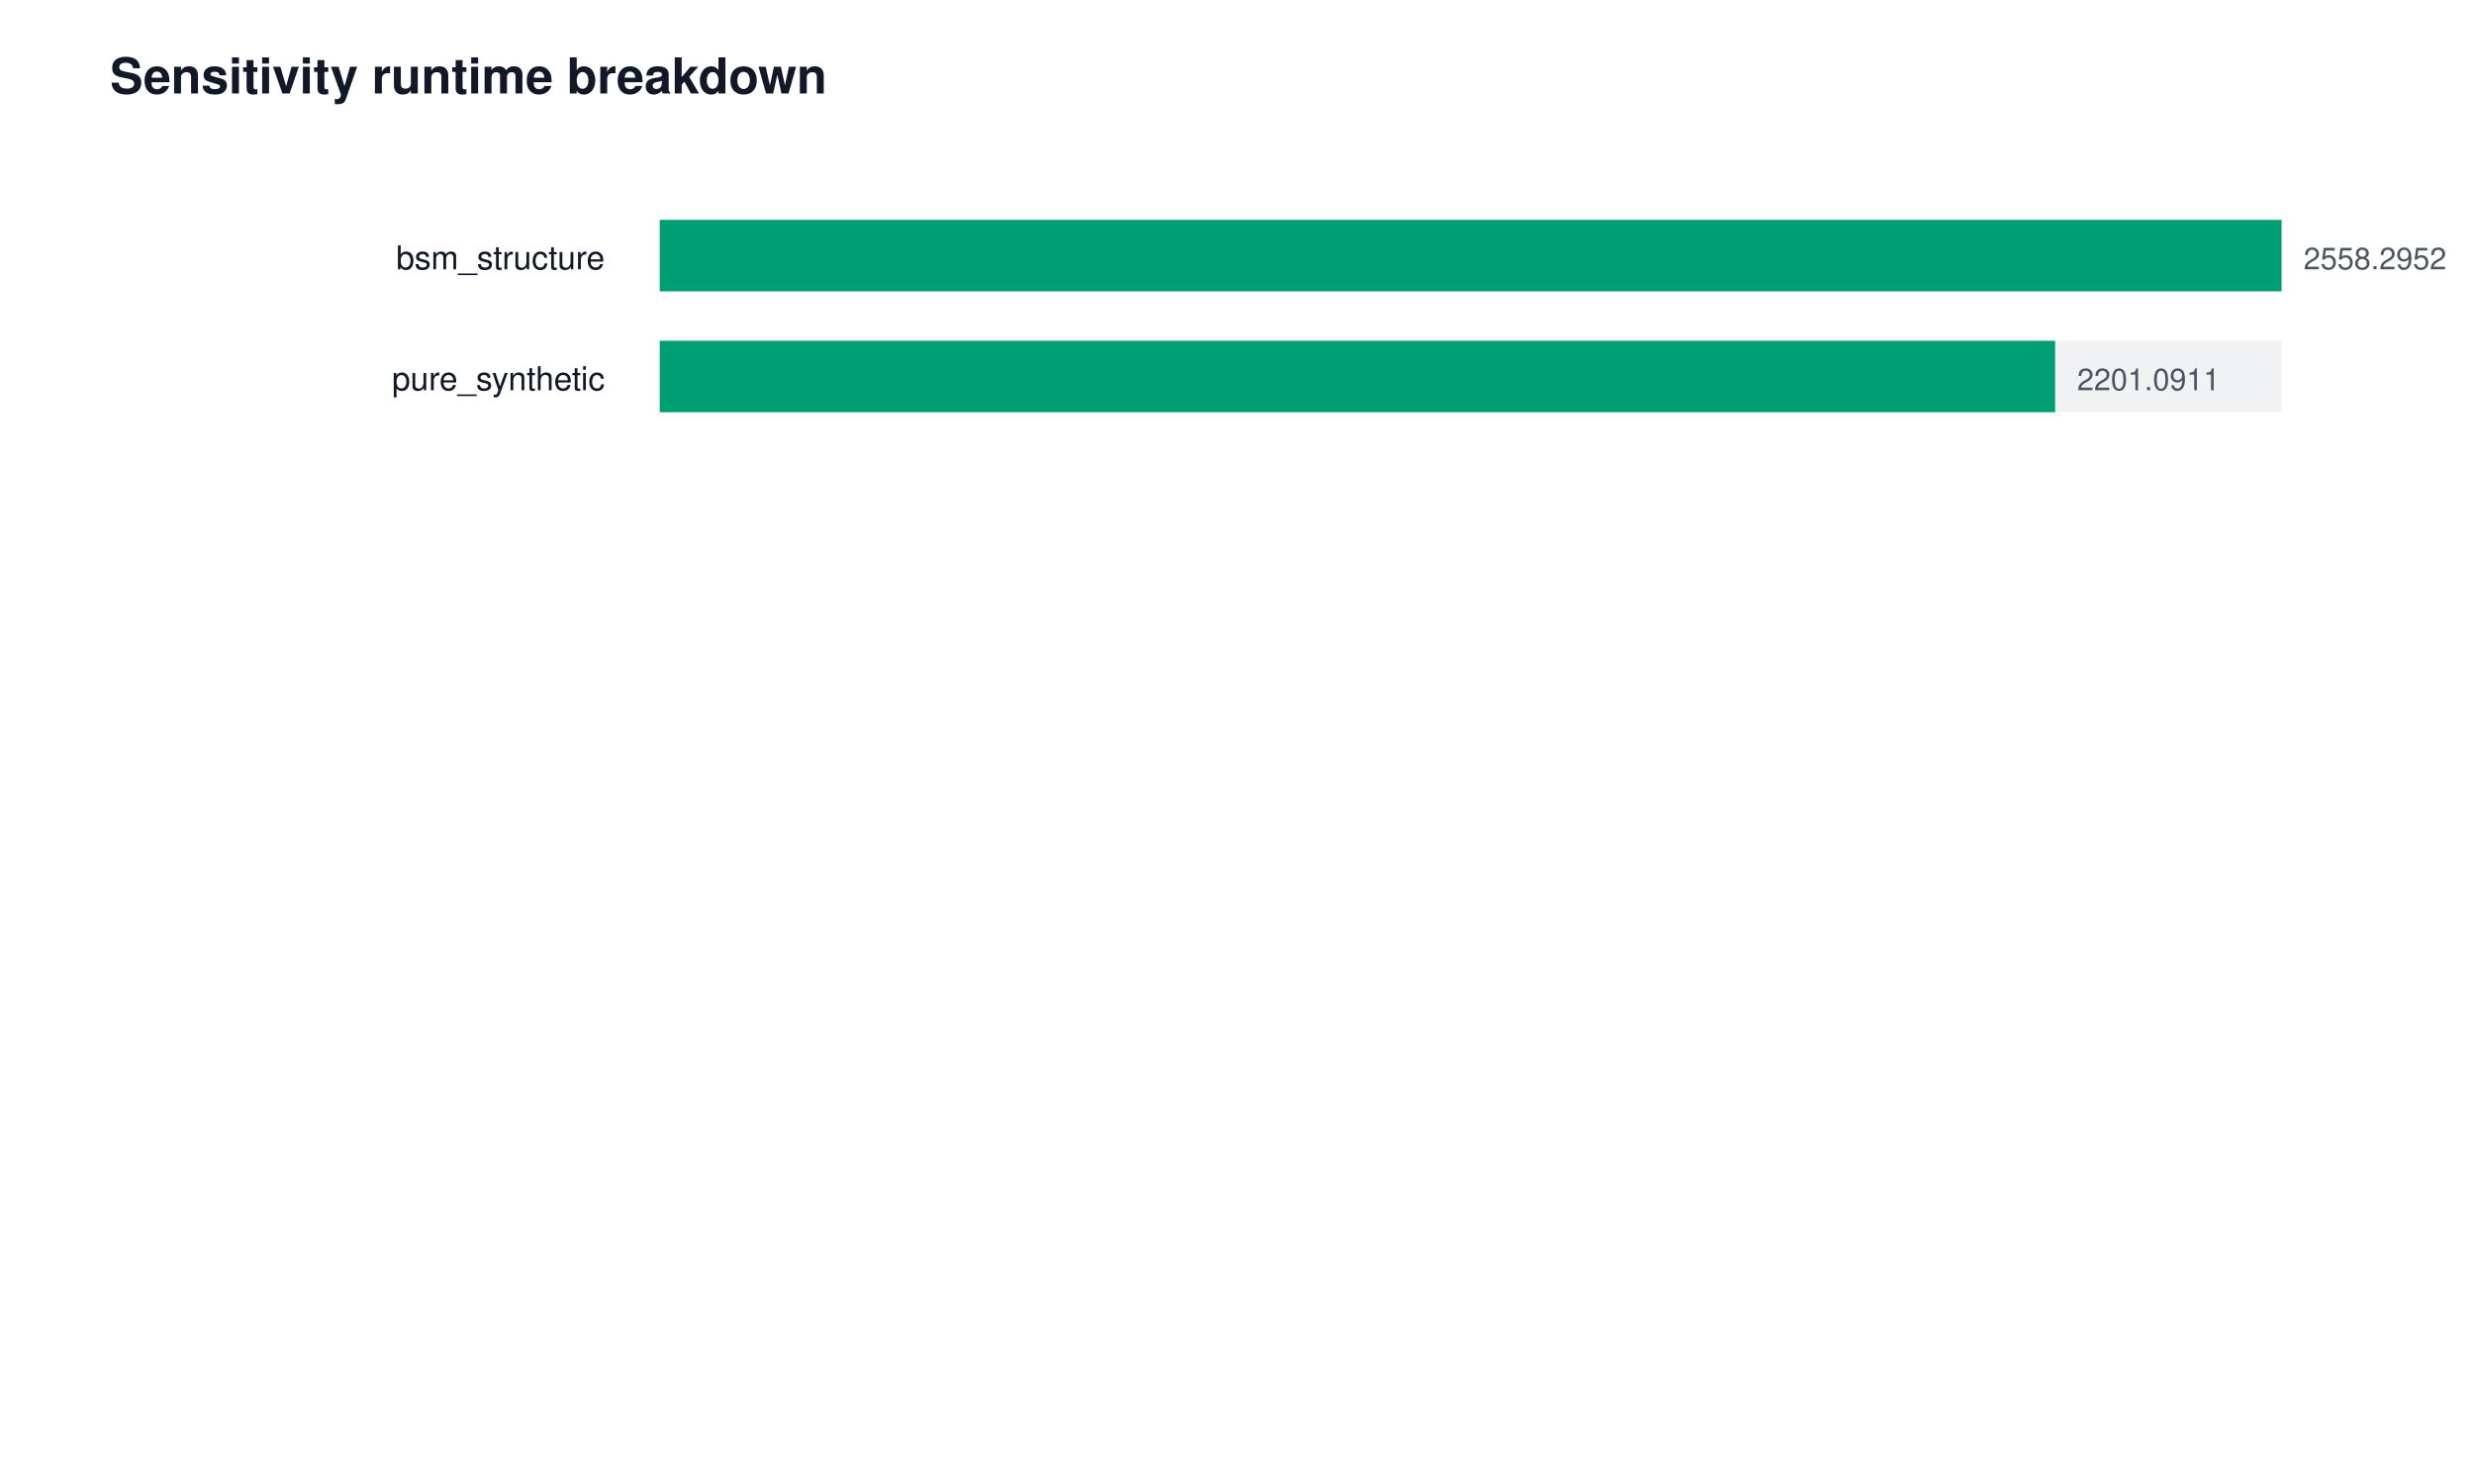
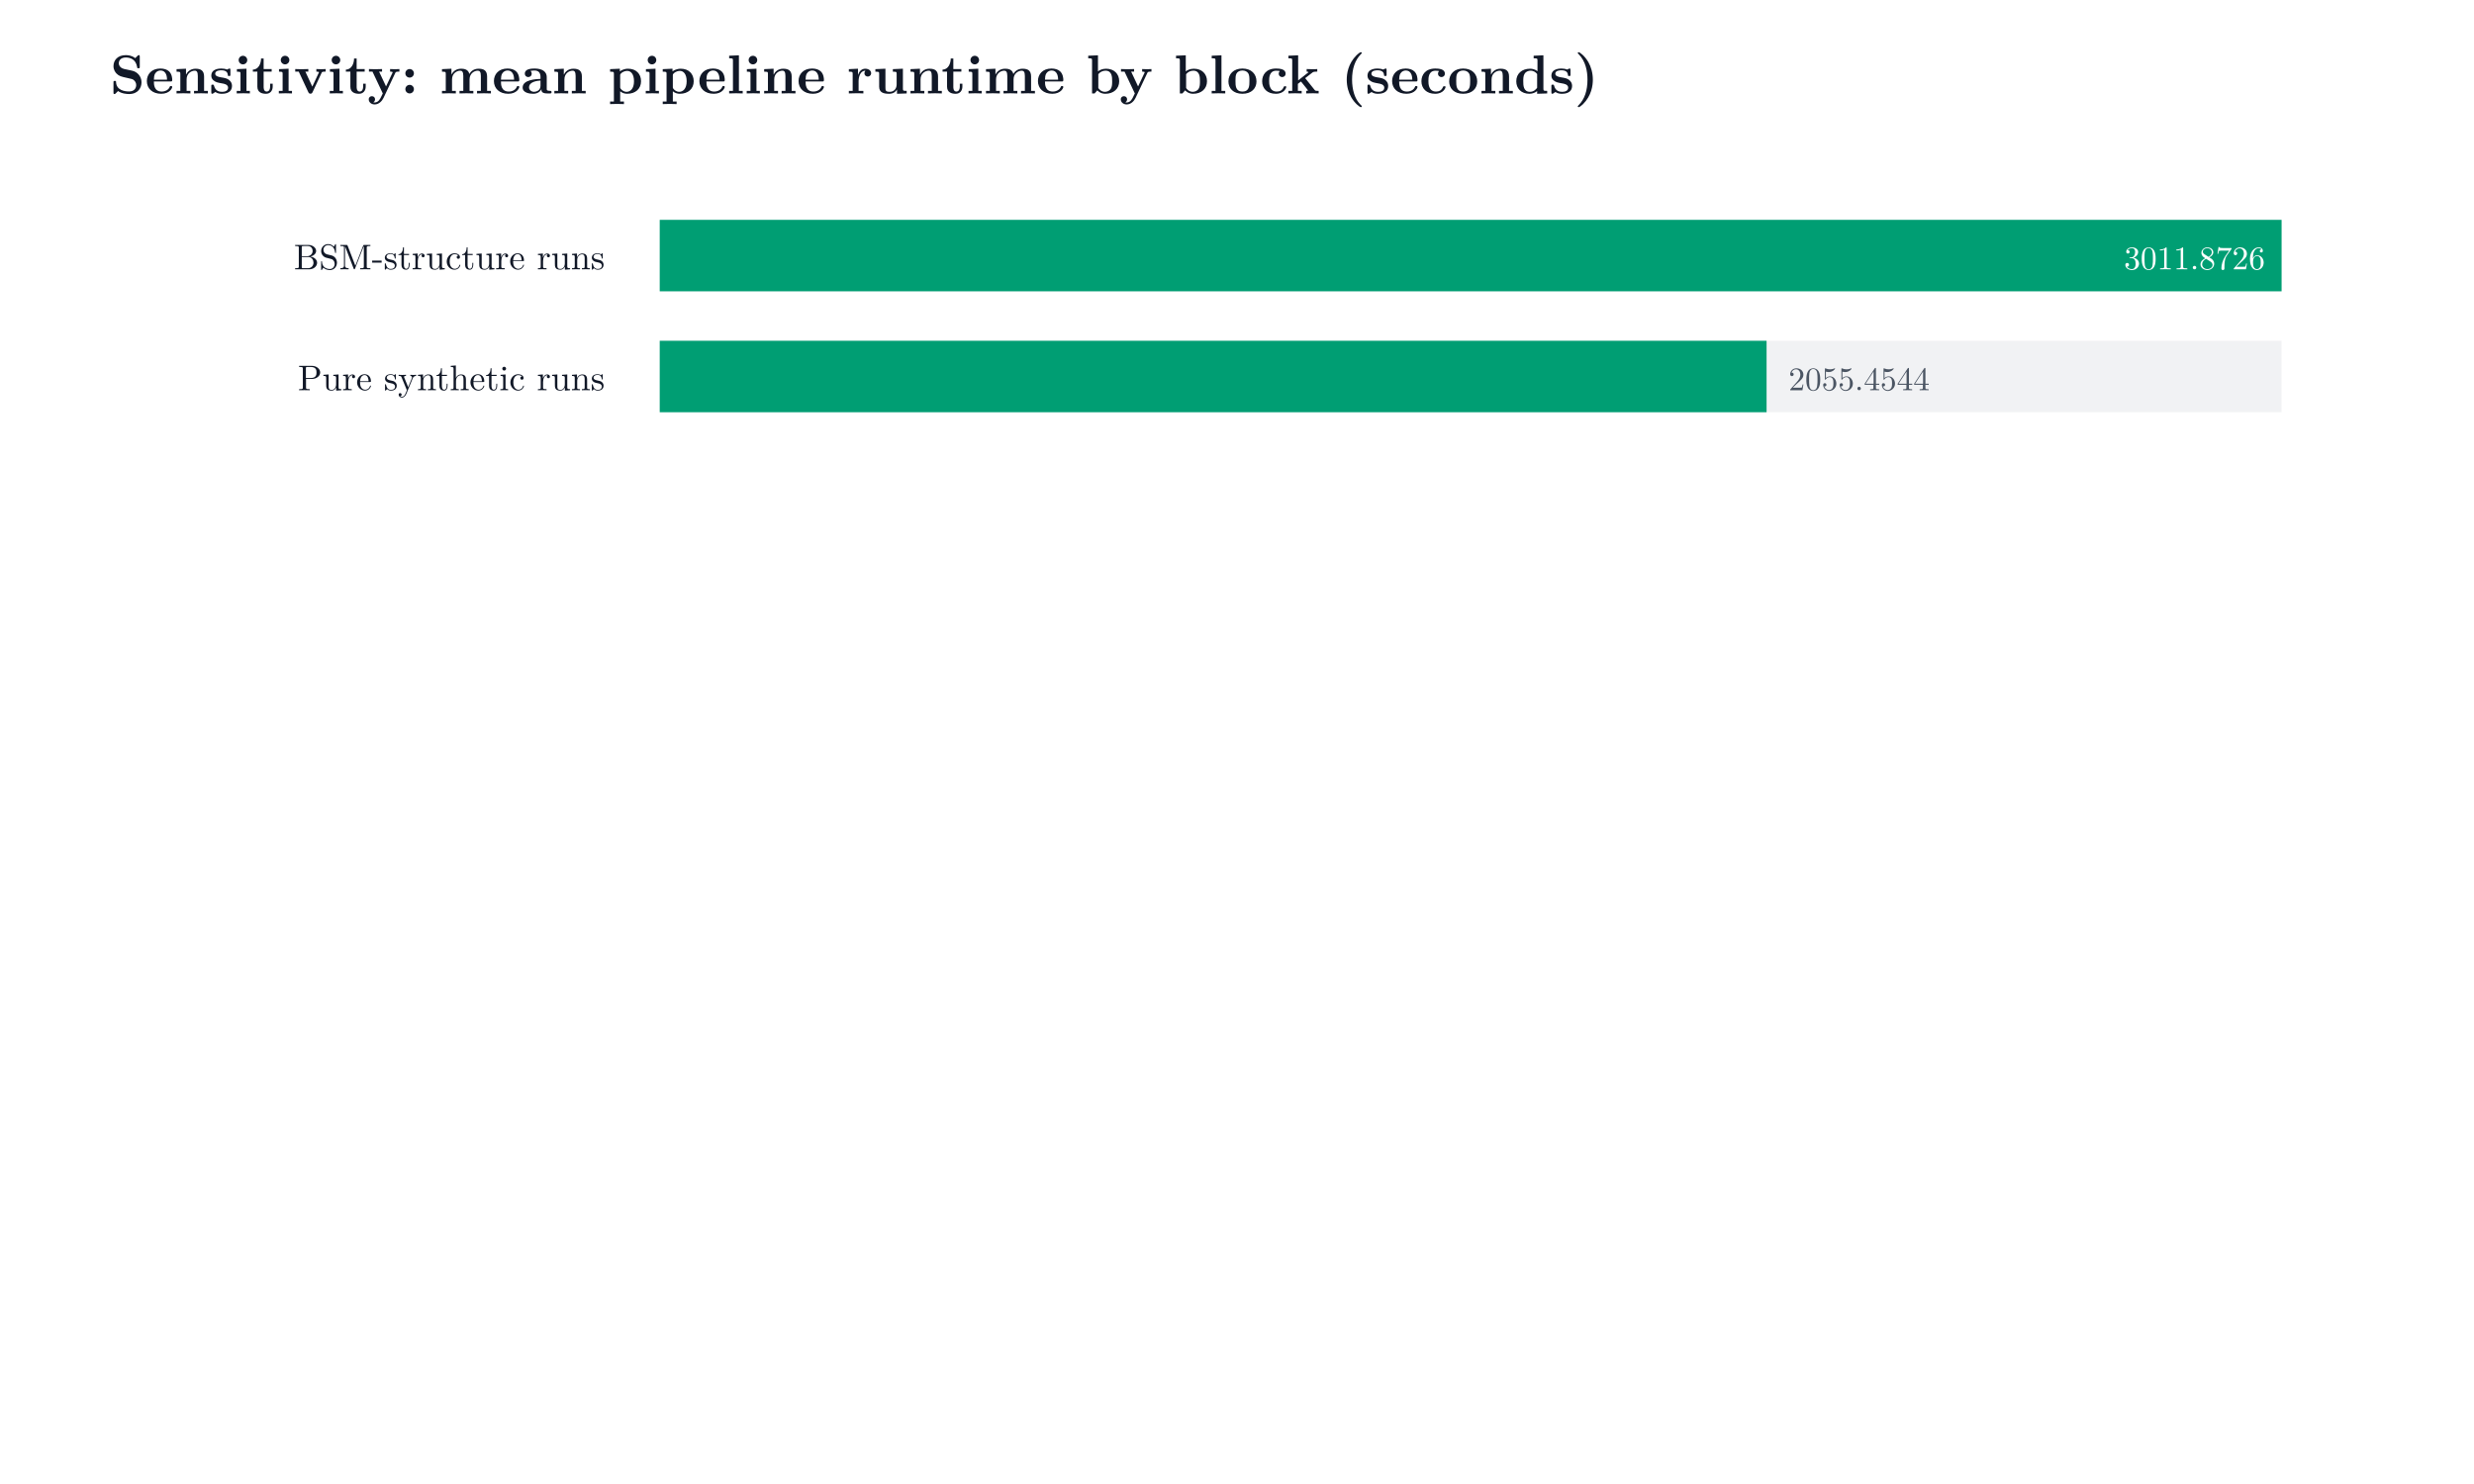
<svg xmlns="http://www.w3.org/2000/svg" width="900" height="540" viewBox="0 0 900 540">
  <rect width="100%" height="100%" fill="#ffffff" />
-   <text x="40" y="34" font-family="Helvetica, Arial, sans-serif" font-size="18" font-weight="700" fill="#111827">Sensitivity runtime breakdown</text>
-   <text x="220" y="98" text-anchor="end" font-family="Helvetica, Arial, sans-serif" font-size="12" fill="#111827">bsm_structure</text>
+   <text x="40" y="34" font-family="'CMU Serif', 'Computer Modern', 'Latin Modern Roman', Georgia, serif" font-size="20" font-weight="700" fill="#111827">Sensitivity: mean pipeline runtime by block (seconds)</text>
+   <text x="220" y="98" text-anchor="end" font-family="'CMU Serif', 'Computer Modern', 'Latin Modern Roman', Georgia, serif" font-size="13" fill="#111827">BSM-structure runs</text>
  <rect x="240" y="80" width="590" height="26" fill="#d1d5db" opacity="0.3" />
  <rect x="240" y="80" width="590.00" height="26" fill="#009E73" />
-   <text x="838.00" y="98" font-family="Helvetica, Arial, sans-serif" font-size="11" fill="#4b5563">2558.2952</text>
-   <text x="220" y="142" text-anchor="end" font-family="Helvetica, Arial, sans-serif" font-size="12" fill="#111827">pure_synthetic</text>
+   <text x="824.00" y="98" text-anchor="end" font-family="'CMU Serif', 'Computer Modern', 'Latin Modern Roman', Georgia, serif" font-size="12" fill="#ffffff">3011.8726</text>
+   <text x="220" y="142" text-anchor="end" font-family="'CMU Serif', 'Computer Modern', 'Latin Modern Roman', Georgia, serif" font-size="13" fill="#111827">Pure synthetic runs</text>
  <rect x="240" y="124" width="590" height="26" fill="#d1d5db" opacity="0.3" />
-   <rect x="240" y="124" width="507.62" height="26" fill="#009E73" />
-   <text x="755.62" y="142" font-family="Helvetica, Arial, sans-serif" font-size="11" fill="#4b5563">2201.0911</text>
+   <rect x="240" y="124" width="402.65" height="26" fill="#009E73" />
+   <text x="650.65" y="142" font-family="'CMU Serif', 'Computer Modern', 'Latin Modern Roman', Georgia, serif" font-size="12" fill="#4b5563">2055.4544</text>
</svg>
